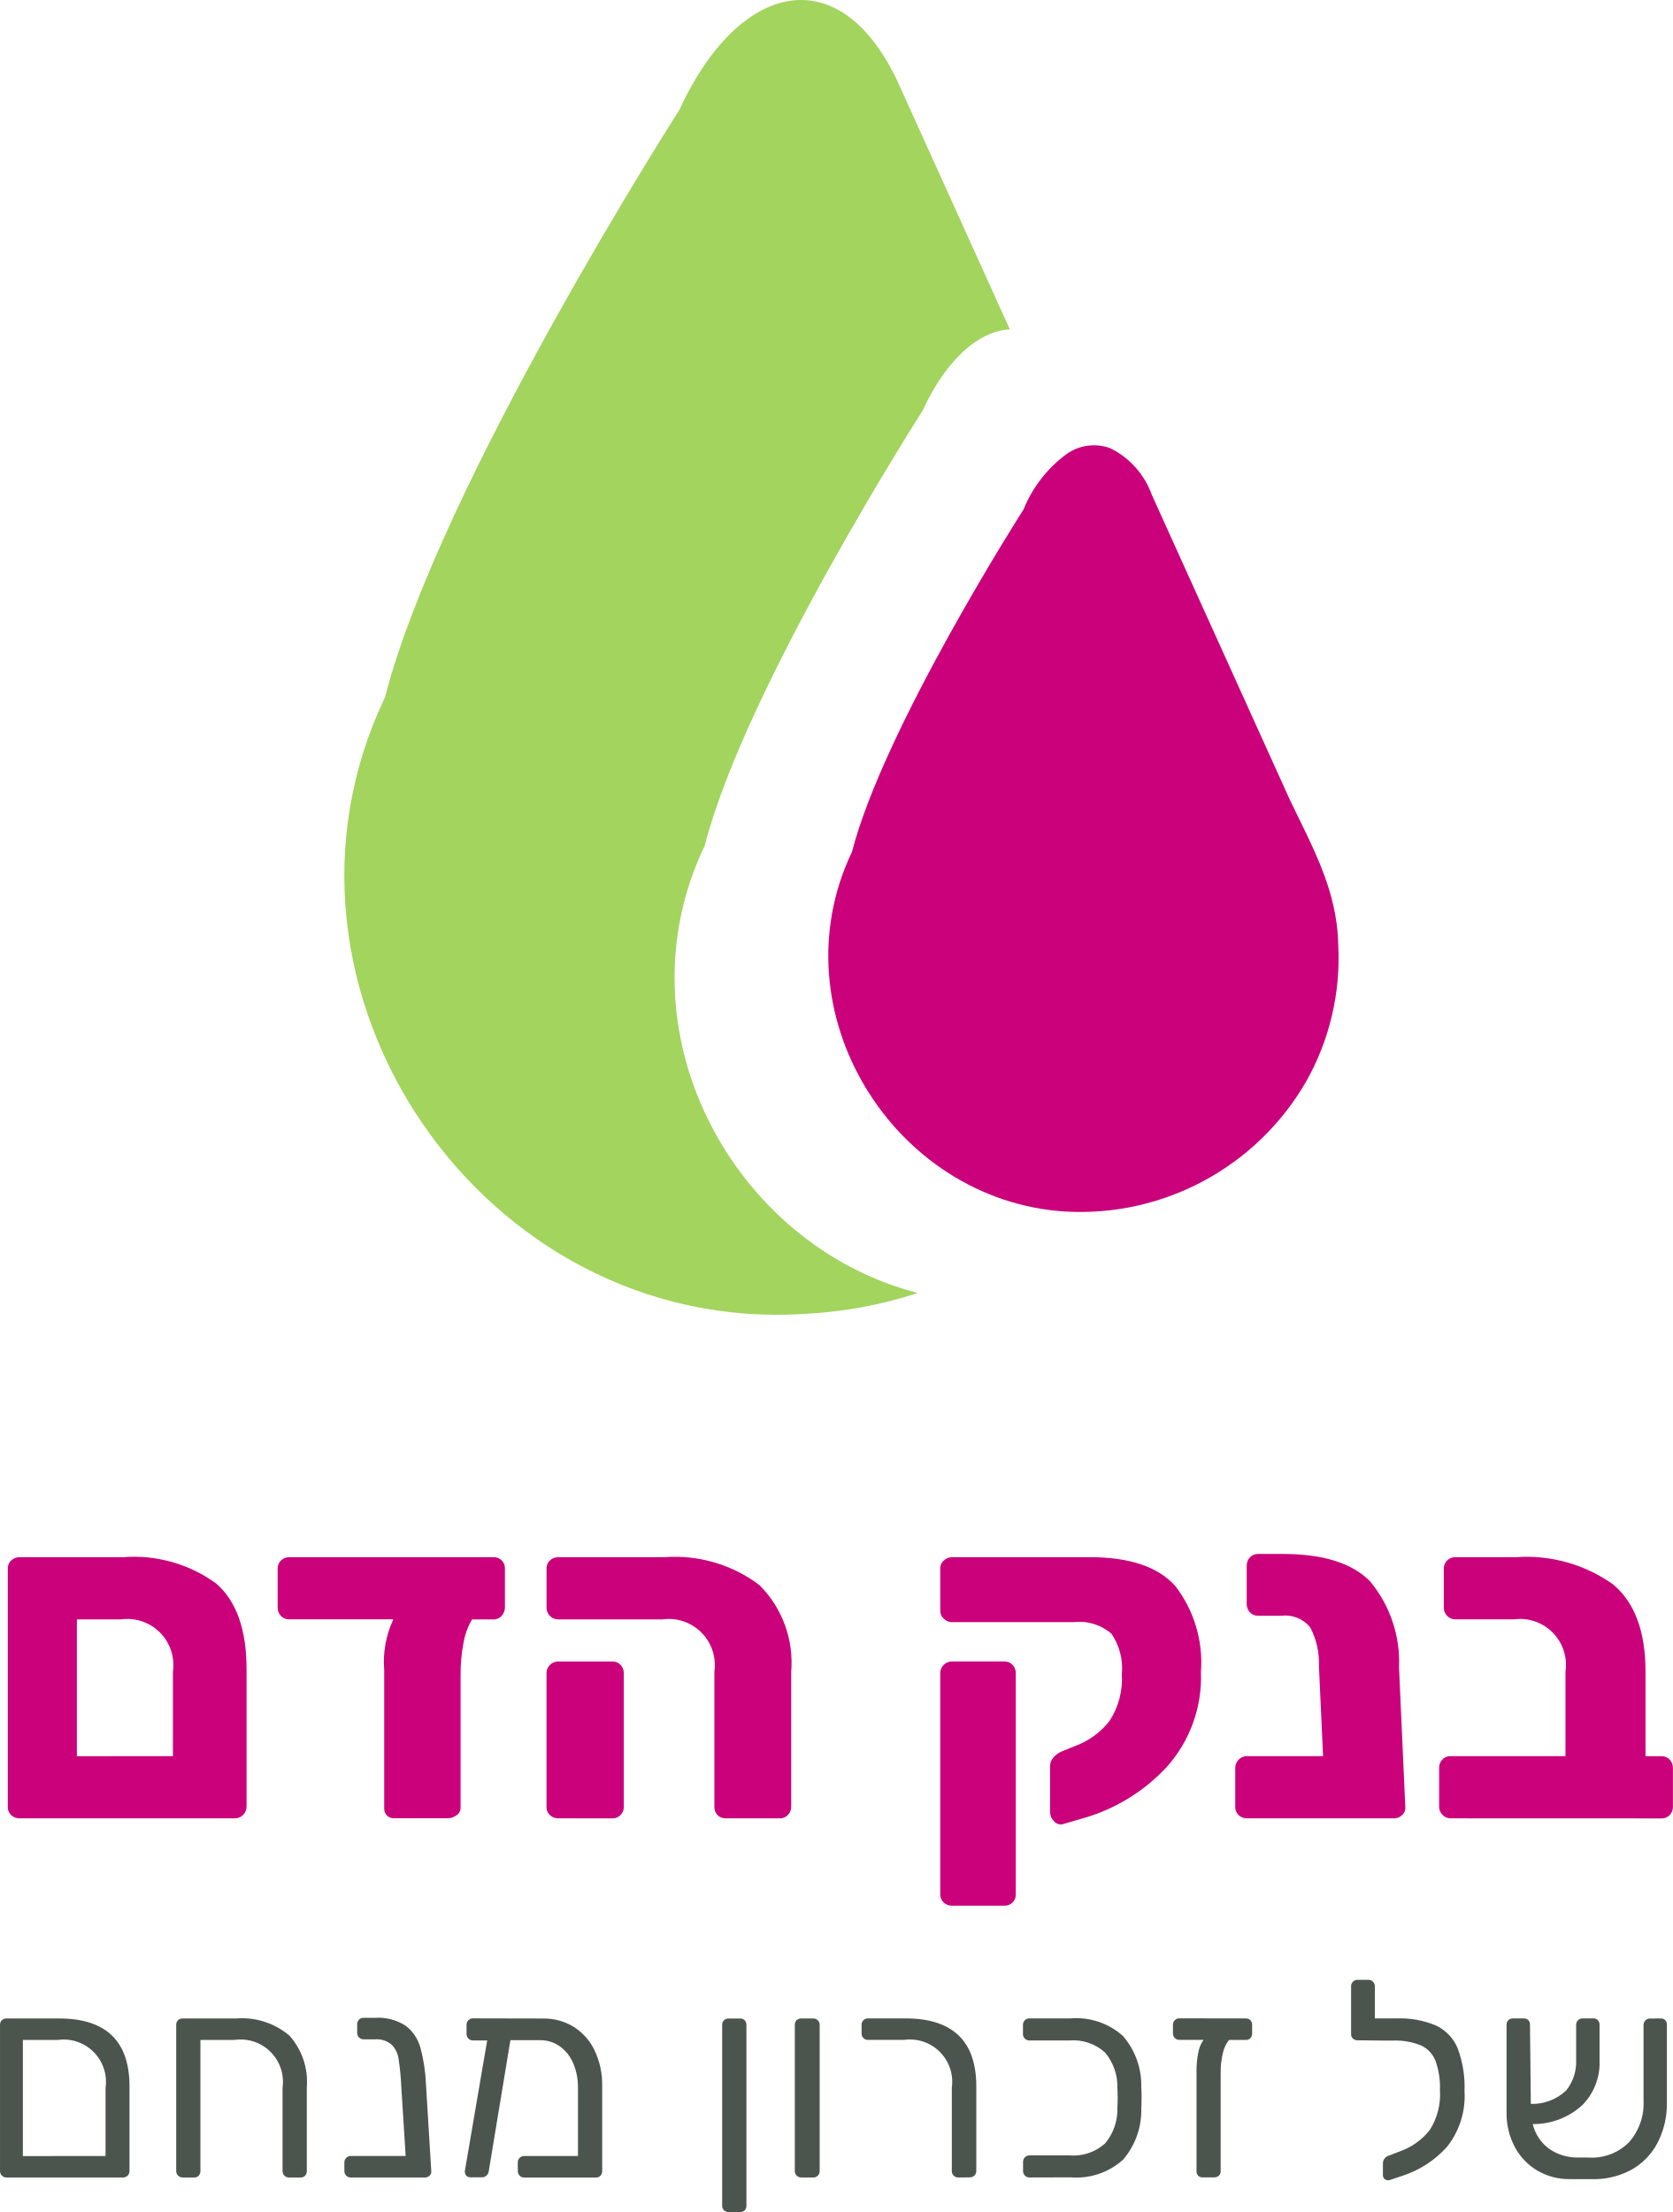
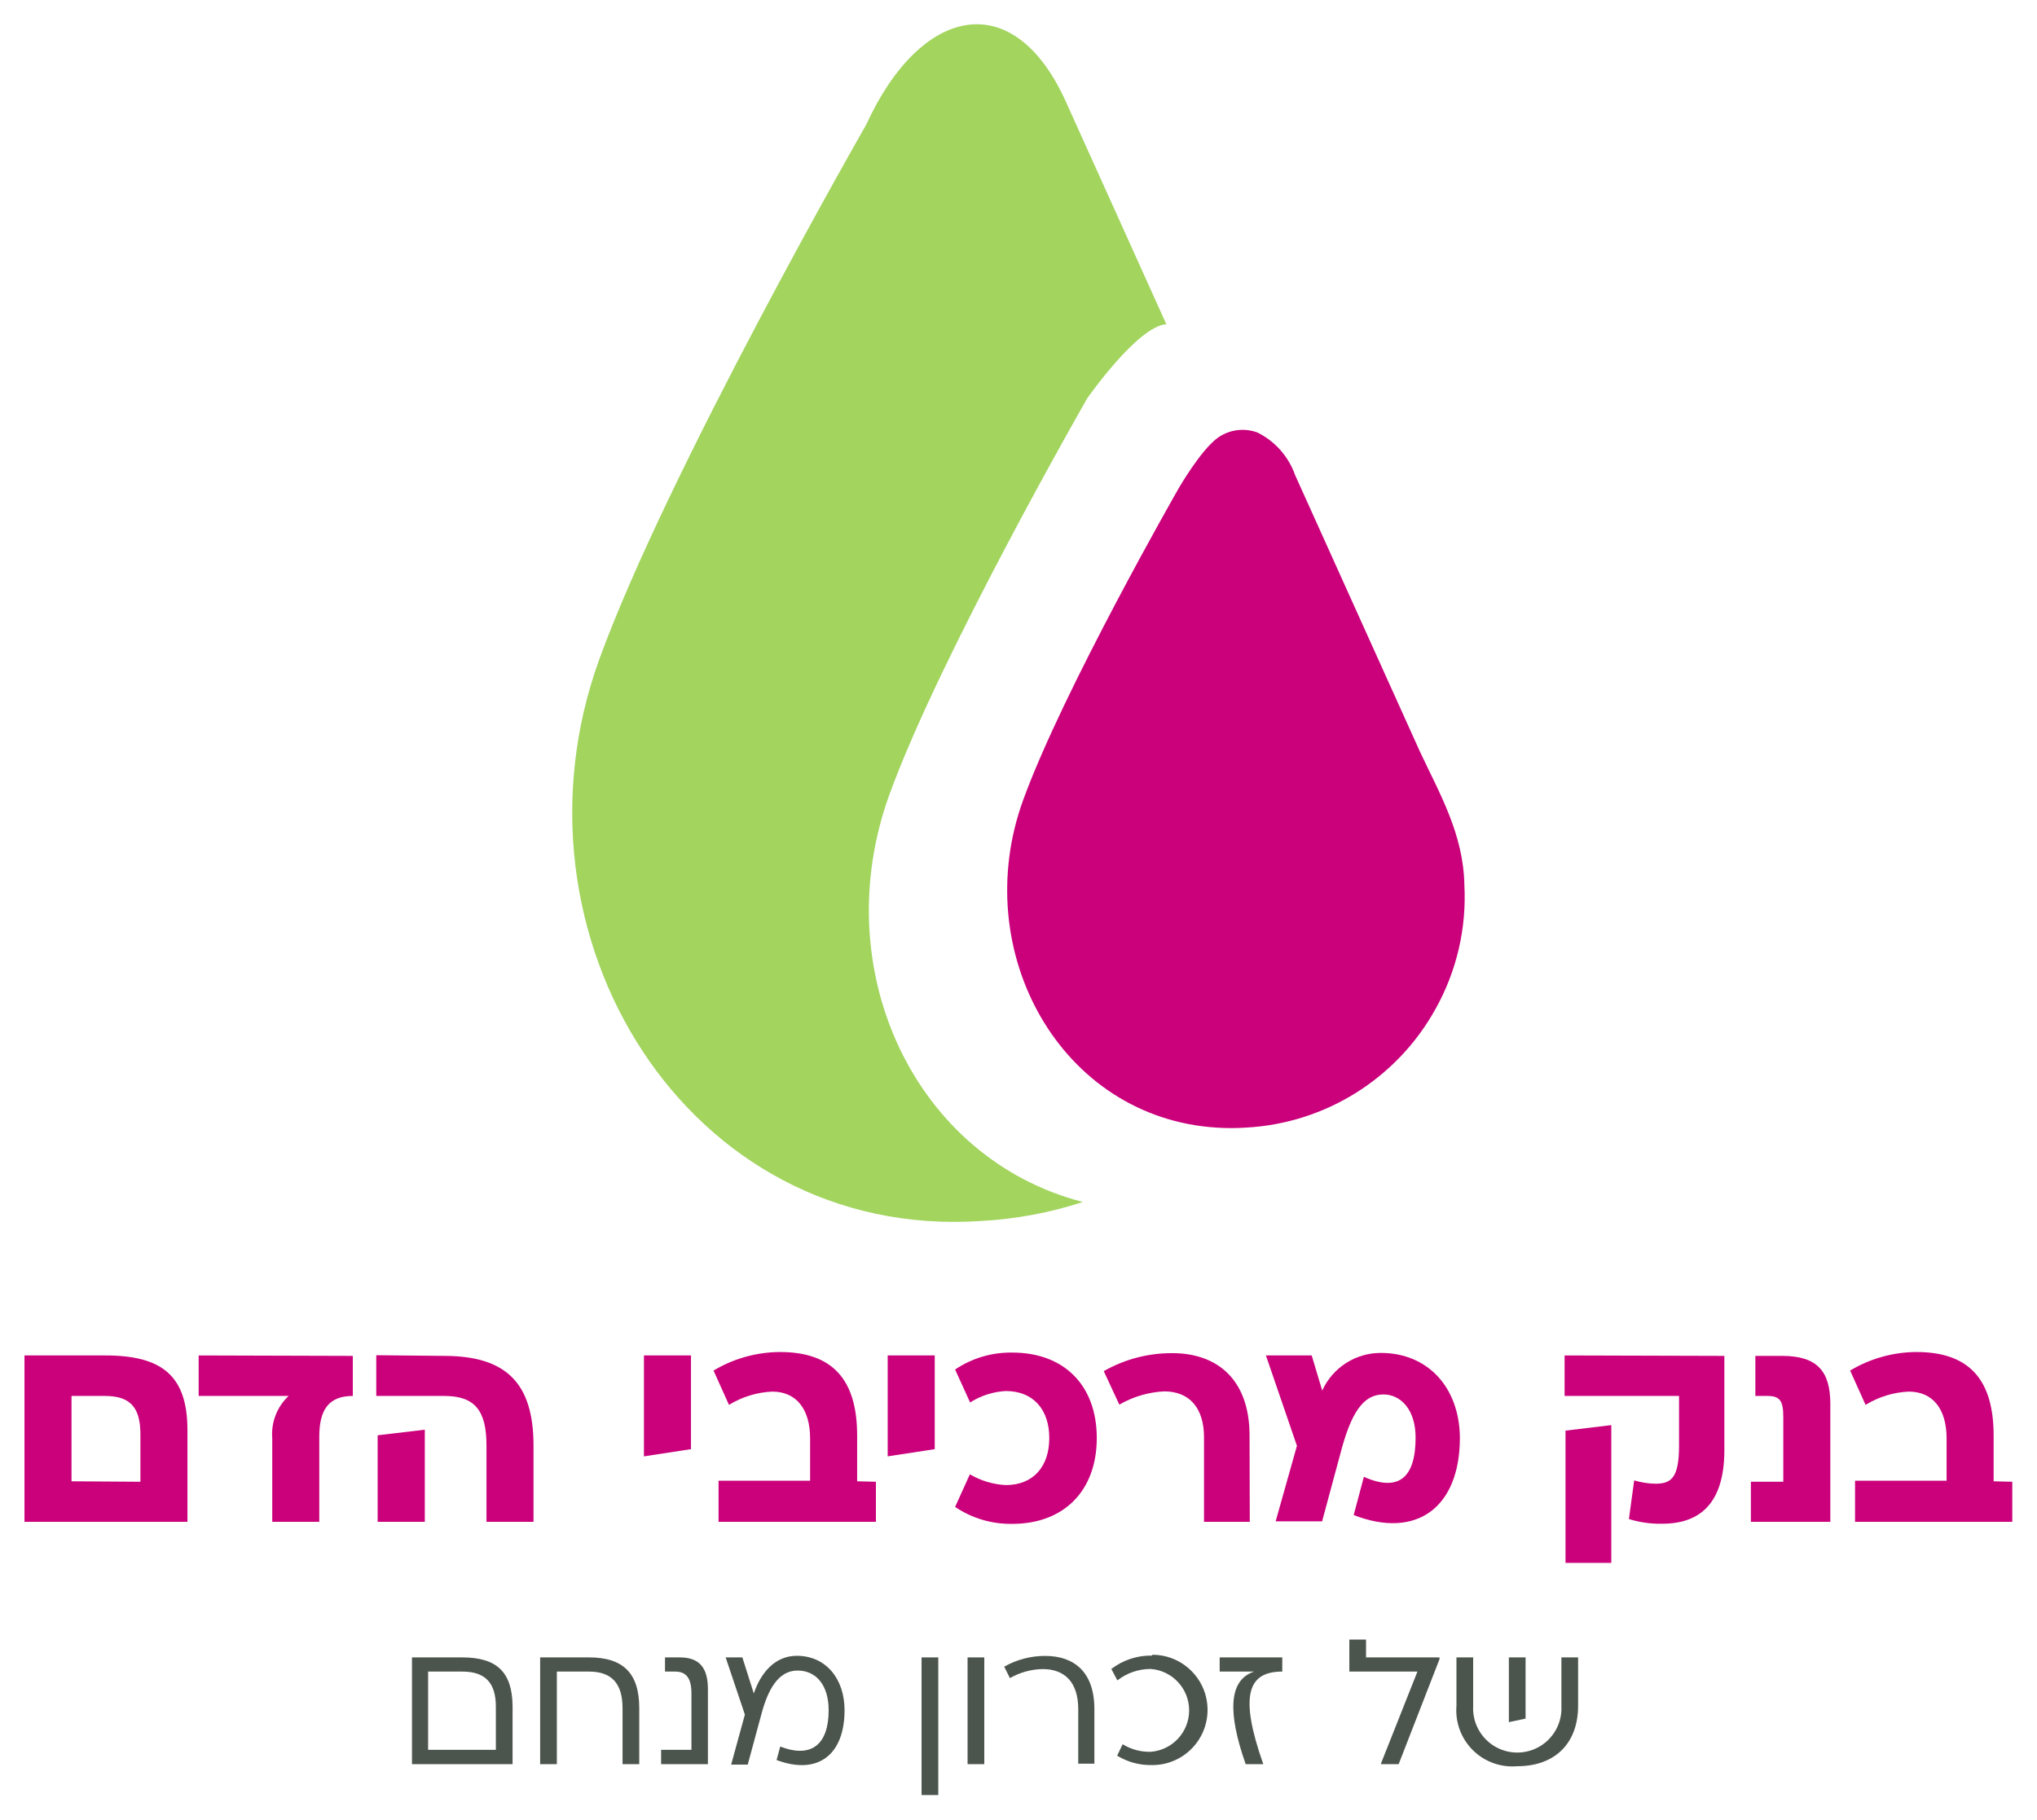
- <svg xmlns="http://www.w3.org/2000/svg" width="90.083" height="119.098" viewBox="0 0 90.083 119.098">
+ <svg xmlns="http://www.w3.org/2000/svg" viewBox="0 0 178 159">
  <defs>
-     <style>.a{fill:#cb007b;}.b{fill:#4c554d;}.c{fill:#a2d45e;}.d{clip-path:url(#a);}</style>
-     <clipPath id="a">
-       <path class="a" d="M105.311,114.791a14.046,14.046,0,0,1-12.976,7.025c-9.266-.575-15.6-10.779-11.494-19.364,1.723-6.7,9.241-18.443,9.241-18.443a6.939,6.939,0,0,1,2.287-2.958,2.545,2.545,0,0,1,2.385-.333,4.491,4.491,0,0,1,2.235,2.514l7.4,16.348c1.18,2.488,2.582,4.889,2.635,7.86A13.507,13.507,0,0,1,105.311,114.791Z" transform="translate(-79.564 -80.554)" />
-     </clipPath>
+     <style>.cls-1{fill:#4c554d;}.cls-2{fill:#a2d45e;}.cls-3{fill:#cb007b;}</style>
  </defs>
-   <g transform="translate(-96 -196.729)">
-     <g transform="translate(96 196.729)">
-       <g transform="translate(0 83.669)">
-         <path class="a" d="M-82.321-12.354a.642.642,0,0,1-.456-.172.579.579,0,0,1-.185-.443V-25.8a.579.579,0,0,1,.185-.443.642.642,0,0,1,.456-.172h5.565A7.514,7.514,0,0,1-71.744-25q1.638,1.416,1.638,4.617v7.388a.619.619,0,0,1-.185.456.619.619,0,0,1-.456.185Zm8.25-3.349v-4.556a2.481,2.481,0,0,0-2.807-2.807h-2.364V-15.7Zm17.263-10.712a.6.6,0,0,1,.443.172.6.6,0,0,1,.172.443v2.093a.656.656,0,0,1-.172.443.562.562,0,0,1-.443.2h-1.157a3.761,3.761,0,0,0-.456,1.244,8.62,8.62,0,0,0-.16,1.736V-12.9a.464.464,0,0,1-.222.382.786.786,0,0,1-.468.16h-2.881a.533.533,0,0,1-.394-.148.533.533,0,0,1-.148-.394v-7.437a5.4,5.4,0,0,1,.493-2.733h-5.615a.579.579,0,0,1-.443-.185.643.643,0,0,1-.172-.456V-25.8a.579.579,0,0,1,.185-.443.612.612,0,0,1,.431-.172ZM-44.3-12.354a.6.6,0,0,1-.443-.172.6.6,0,0,1-.172-.443v-7.289a2.481,2.481,0,0,0-2.807-2.807h-5.59a.619.619,0,0,1-.456-.185.619.619,0,0,1-.185-.456V-25.8a.579.579,0,0,1,.185-.443.642.642,0,0,1,.456-.172H-47.6a7.551,7.551,0,0,1,5.11,1.5,5.909,5.909,0,0,1,1.711,4.679v7.265a.612.612,0,0,1-.172.431.579.579,0,0,1-.443.185Zm-9.013,0a.642.642,0,0,1-.456-.172.579.579,0,0,1-.185-.443v-7.191a.619.619,0,0,1,.185-.456.619.619,0,0,1,.456-.185h2.906a.579.579,0,0,1,.443.185.642.642,0,0,1,.172.456v7.191a.612.612,0,0,1-.172.431.579.579,0,0,1-.443.185Zm27.137.32a.477.477,0,0,1-.456-.172.7.7,0,0,1-.209-.493v-2.463a.7.7,0,0,1,.172-.456,1.214,1.214,0,0,1,.443-.332l.788-.32a4.122,4.122,0,0,0,1.81-1.342,4.12,4.12,0,0,0,.653-2.5,3.314,3.314,0,0,0-.554-2.179,2.636,2.636,0,0,0-2.032-.628h-6.55a.619.619,0,0,1-.456-.185.591.591,0,0,1-.185-.431v-2.29a.536.536,0,0,1,.2-.419.656.656,0,0,1,.443-.172H-24.7q3.2,0,4.593,1.539a6.734,6.734,0,0,1,1.391,4.642,7.241,7.241,0,0,1-1.847,5.122,9.81,9.81,0,0,1-4.6,2.783Zm-5.935,4.383a.642.642,0,0,1-.456-.172.579.579,0,0,1-.185-.443V-20.161a.619.619,0,0,1,.185-.456.619.619,0,0,1,.456-.185H-29.3a.579.579,0,0,1,.443.185.642.642,0,0,1,.172.456V-8.267a.6.6,0,0,1-.172.443.6.6,0,0,1-.443.172Zm24.4-5.319a.513.513,0,0,1-.16.431.619.619,0,0,1-.456.185h-7.9a.642.642,0,0,1-.456-.172.579.579,0,0,1-.185-.443v-2.093a.619.619,0,0,1,.185-.456.619.619,0,0,1,.456-.185h4.088l-.222-4.851a4.152,4.152,0,0,0-.468-2.081,1.731,1.731,0,0,0-1.551-.628h-1.256a.579.579,0,0,1-.443-.185.643.643,0,0,1-.172-.456v-2.044a.642.642,0,0,1,.172-.456.579.579,0,0,1,.443-.185h1.33q3.226,0,4.679,1.453A6.763,6.763,0,0,1-8.05-20.481Zm2.438.616a.591.591,0,0,1-.431-.185.591.591,0,0,1-.185-.431v-2.093a.642.642,0,0,1,.172-.456.579.579,0,0,1,.443-.185H.914v-4.556a2.471,2.471,0,0,0-2.783-2.807H-5.021a.591.591,0,0,1-.431-.185.591.591,0,0,1-.185-.431V-25.8a.579.579,0,0,1,.185-.443.612.612,0,0,1,.431-.172h3.275a8.025,8.025,0,0,1,5.208,1.453q1.761,1.453,1.761,4.7V-15.7h.862a.579.579,0,0,1,.443.185.642.642,0,0,1,.172.456v2.093a.612.612,0,0,1-.172.431.579.579,0,0,1-.443.185Z" transform="translate(83.382 26.588)" />
-         <path class="b" d="M-83.4-9.237a.335.335,0,0,1-.247-.1.335.335,0,0,1-.1-.247v-7.869a.33.33,0,0,1,.1-.255.35.35,0,0,1,.247-.09h2.833q3.792,0,3.792,3.657v4.557a.335.335,0,0,1-.1.247.335.335,0,0,1-.247.1Zm5.336-1.154v-3.672a2.279,2.279,0,0,0-2.578-2.578h-1.874v6.251Zm4.152,1.154a.335.335,0,0,1-.247-.1.335.335,0,0,1-.1-.247v-7.869a.329.329,0,0,1,.1-.255.35.35,0,0,1,.247-.09h2.878a3.948,3.948,0,0,1,2.87.922,3.719,3.719,0,0,1,.937,2.766v4.527a.35.35,0,0,1-.09.247.311.311,0,0,1-.24.1h-.63a.335.335,0,0,1-.247-.1.335.335,0,0,1-.1-.247v-4.482a2.279,2.279,0,0,0-2.578-2.578h-1.844v7.06a.35.35,0,0,1-.09.247.311.311,0,0,1-.24.1Zm13.386-.345a.281.281,0,0,1-.09.247.361.361,0,0,1-.255.1h-3.987a.335.335,0,0,1-.247-.1.335.335,0,0,1-.1-.247v-.465a.335.335,0,0,1,.1-.247.335.335,0,0,1,.247-.1h2.953l-.24-3.822a14.177,14.177,0,0,0-.142-1.417,1.347,1.347,0,0,0-.375-.757,1.234,1.234,0,0,0-.892-.285h-.615a.335.335,0,0,1-.247-.1.335.335,0,0,1-.1-.247v-.465a.335.335,0,0,1,.1-.247.335.335,0,0,1,.247-.1h.615a2.714,2.714,0,0,1,1.649.427,2.219,2.219,0,0,1,.794,1.177,8.956,8.956,0,0,1,.3,1.964Zm6.011-8.214a3.085,3.085,0,0,1,1.649.442,3.04,3.04,0,0,1,1.132,1.267,4.31,4.31,0,0,1,.412,1.949v4.557a.35.35,0,0,1-.09.247.311.311,0,0,1-.24.1h-3.867a.335.335,0,0,1-.247-.1.335.335,0,0,1-.1-.247v-.465a.335.335,0,0,1,.1-.247.335.335,0,0,1,.247-.1h2.893v-3.657a3.266,3.266,0,0,0-.262-1.349,2.136,2.136,0,0,0-.727-.907,1.8,1.8,0,0,0-1.049-.322h-1.6L-57.426-9.6a.407.407,0,0,1-.12.255.347.347,0,0,1-.255.1h-.615a.278.278,0,0,1-.232-.1.342.342,0,0,1-.067-.255l1.2-7.015h-.764a.335.335,0,0,1-.247-.1.335.335,0,0,1-.1-.247v-.495a.335.335,0,0,1,.1-.247.335.335,0,0,1,.247-.1Zm10,10.418a.35.35,0,0,1-.247-.09.33.33,0,0,1-.1-.255v-9.728a.33.33,0,0,1,.1-.255.35.35,0,0,1,.247-.09h.63a.311.311,0,0,1,.24.1.35.35,0,0,1,.09.247v9.728a.35.35,0,0,1-.09.247.311.311,0,0,1-.24.1Zm3.912-1.859a.335.335,0,0,1-.247-.1.335.335,0,0,1-.1-.247v-7.869a.33.33,0,0,1,.1-.255.35.35,0,0,1,.247-.09h.645a.335.335,0,0,1,.247.1.335.335,0,0,1,.1.247v7.869a.335.335,0,0,1-.1.247.335.335,0,0,1-.247.1Zm8.454,0a.335.335,0,0,1-.247-.1.335.335,0,0,1-.1-.247v-4.482a2.279,2.279,0,0,0-2.578-2.578h-1.934a.335.335,0,0,1-.247-.1.335.335,0,0,1-.1-.247v-.465a.335.335,0,0,1,.1-.247.335.335,0,0,1,.247-.1H-35q3.822,0,3.822,3.657v4.557a.335.335,0,0,1-.1.247.335.335,0,0,1-.247.1Zm3.837,0a.335.335,0,0,1-.247-.1.335.335,0,0,1-.1-.247v-.495a.335.335,0,0,1,.1-.247.335.335,0,0,1,.247-.1h2.144a2.547,2.547,0,0,0,1.934-.652A2.866,2.866,0,0,0-23.58-13q.015-.21.015-.525t-.015-.51a2.866,2.866,0,0,0-.66-1.926,2.547,2.547,0,0,0-1.934-.652h-2.144a.335.335,0,0,1-.247-.1.335.335,0,0,1-.1-.247v-.495a.335.335,0,0,1,.1-.247.335.335,0,0,1,.247-.1H-26.1a3.763,3.763,0,0,1,2.818.944,4.066,4.066,0,0,1,.989,2.758q.015.21.015.57t-.015.585a4.066,4.066,0,0,1-.989,2.758,3.763,3.763,0,0,1-2.818.944ZM-16.655-17.8a.311.311,0,0,1,.24.1.35.35,0,0,1,.09.247v.465a.35.35,0,0,1-.09.247.311.311,0,0,1-.24.1h-.914a1.715,1.715,0,0,0-.33.7,4.344,4.344,0,0,0-.12,1.079v5.291a.3.3,0,0,1-.1.24.378.378,0,0,1-.255.09h-.615a.324.324,0,0,1-.24-.09.324.324,0,0,1-.09-.24v-5.381a4.785,4.785,0,0,1,.1-1.034,1.626,1.626,0,0,1,.277-.66h-1.3a.335.335,0,0,1-.247-.1.335.335,0,0,1-.1-.247v-.465a.335.335,0,0,1,.1-.247.335.335,0,0,1,.247-.1Zm8.079,0a5,5,0,0,1,2.173.39A2.35,2.35,0,0,1-5.248-16.17a5.963,5.963,0,0,1,.36,2.286,4.4,4.4,0,0,1-.937,2.99A5.51,5.51,0,0,1-8.276-9.312l-.63.21a.257.257,0,0,1-.1.015A.271.271,0,0,1-9.2-9.163a.269.269,0,0,1-.082-.21v-.645a.439.439,0,0,1,.33-.4l.585-.225a3.544,3.544,0,0,0,1.6-1.139,3.545,3.545,0,0,0,.555-2.158,4.224,4.224,0,0,0-.24-1.581,1.526,1.526,0,0,0-.794-.832,3.691,3.691,0,0,0-1.514-.255h-.51l-1.379-.015a.35.35,0,0,1-.247-.09.311.311,0,0,1-.1-.24v-2.578a.335.335,0,0,1,.1-.247.335.335,0,0,1,.247-.1h.585a.335.335,0,0,1,.247.1.335.335,0,0,1,.1.247V-17.8Zm14.24,0a.345.345,0,0,1,.255.09.345.345,0,0,1,.09.255v4.167a4.559,4.559,0,0,1-.517,2.211A3.516,3.516,0,0,1,4.038-9.62a4.254,4.254,0,0,1-2.151.472H.778A3.376,3.376,0,0,1-.953-9.6a3.24,3.24,0,0,1-1.222-1.267,3.837,3.837,0,0,1-.45-1.881v-4.707a.33.33,0,0,1,.1-.255.35.35,0,0,1,.247-.09h.57a.345.345,0,0,1,.255.09.345.345,0,0,1,.09.255l.045,4.257a2.651,2.651,0,0,0,1.9-.719,2.445,2.445,0,0,0,.54-1.649v-1.889a.335.335,0,0,1,.1-.247.335.335,0,0,1,.247-.1h.585a.311.311,0,0,1,.24.1.35.35,0,0,1,.09.247V-15.5a3.228,3.228,0,0,1-.922,2.361,3.884,3.884,0,0,1-2.676,1.027,2.3,2.3,0,0,0,.877,1.327,2.624,2.624,0,0,0,1.581.472h.495a2.82,2.82,0,0,0,2.218-.809,3.137,3.137,0,0,0,.794-2.248v-4.077a.335.335,0,0,1,.1-.247.335.335,0,0,1,.247-.1Z" transform="translate(83.748 42.807)" />
-       </g>
-       <g transform="translate(18.539 0)">
-         <path class="c" d="M88.119,73.142c-1.7.091-3.434,1.639-4.7,4.381,0,0-9.549,14.9-11.73,23.418-4.745,9.9,1.468,21.511,11.475,24.084a23.349,23.349,0,0,1-6.055,1.123C59.677,127.3,47,108.567,54.473,92.957,57.422,81.46,70.32,61.333,70.32,61.333,73.544,54.327,79.049,53.1,82.169,60Z" transform="translate(-52.282 -55.408)" />
-         <g class="d" transform="translate(26.06 23.97)">
-           <path class="a" d="M19.093-3948.332c4.06-3.109,3.246-4.46,7.882-2.708s6.311,3.382,9.695,2.708,4.743-1.107,6.725,2.226,4.8.215,7.272,2.044,2.378,4.125,2.282,8.243,0,48.458,0,48.458H10.729l.592-60.971A6.254,6.254,0,0,0,19.093-3948.332Z" transform="translate(-17.309 3948.307)" />
-         </g>
-       </g>
-     </g>
+   <g id="Isolation_Mode" data-name="Isolation Mode">
+     <path class="cls-1" d="M37.41,152.93v-6.84h3c2,0,2.92,1,2.92,3.06v3.78Zm3-8.08H36v9.33h8.79v-5.13C44.74,146.15,43.44,144.85,40.38,144.85Z" />
+     <path class="cls-1" d="M51.47,144.85H47.2v9.33h1.46v-8.09h2.81c2,0,2.93,1.06,2.93,3.2v4.89h1.46v-4.89C55.86,146.23,54.46,144.85,51.47,144.85Z" />
+     <path class="cls-1" d="M57.77,154.18h4.09v-6.55c0-1.85-.72-2.78-2.46-2.78H58.11v1.24H59c1,0,1.42.62,1.42,1.91v4.93H57.77Z" />
+     <path class="cls-1" d="M69.63,144.71c-1.9,0-3.14,1.46-3.76,3.29l-1-3.15H63.41l1.68,5-1.2,4.37h1.45l1.2-4.43C67.1,147.69,68,146,69.69,146s2.72,1.35,2.72,3.47c0,2.95-1.47,4.24-4.23,3.17l-.32,1.18c3.6,1.35,5.94-.45,5.94-4.35C73.8,146.67,72.13,144.71,69.63,144.71Z" />
+     <rect class="cls-1" x="80.53" y="144.85" width="1.46" height="12.03" />
+     <rect class="cls-1" x="84.55" y="144.85" width="1.46" height="9.33" />
+     <path class="cls-1" d="M95.63,149.36c0-3.24-1.78-4.64-4.29-4.64a7.22,7.22,0,0,0-3.59.94l.5,1a6,6,0,0,1,2.86-.79c1.93,0,3.11,1.15,3.11,3.51v4.76h1.41Z" />
+     <path class="cls-1" d="M100.67,144.69a5.7,5.7,0,0,0-3.56,1.17l.53,1a4.72,4.72,0,0,1,2.91-1,3.63,3.63,0,0,1,0,7.24,4.49,4.49,0,0,1-2.45-.66l-.48,1a5.6,5.6,0,0,0,3.08.82,4.82,4.82,0,0,0,0-9.64Z" />
+     <path class="cls-1" d="M112.05,146.09v-1.24h-5.47v1.24h3c-2.24.76-2.3,3.61-.73,8.09h1.54C108.26,148.14,109.06,146.09,112.05,146.09Z" />
+     <polygon class="cls-1" points="119.37 144.85 119.37 143.29 117.91 143.29 117.91 146.09 123.86 146.09 120.68 154.11 120.68 154.18 122.22 154.18 125.79 145 125.79 144.85 119.37 144.85" />
+     <path class="cls-1" d="M133.31,144.85h-1.46v5.66l1.46-.31Zm3.13,0v4.26a3.86,3.86,0,1,1-7.71,0v-4.26h-1.46v4.23a4.9,4.9,0,0,0,5.31,5.28c3.3,0,5.32-2,5.32-5.28v-4.23Z" />
+     <path class="cls-2" d="M101.92,28.34c-2.5.14-6.92,6.48-6.92,6.48S82.15,57.23,77.72,69.44c-5.53,15.25,2.16,31.8,16.9,35.61a34.62,34.62,0,0,1-8.92,1.66c-25.67,1.71-42.05-25-33.34-49.07,6-16.5,23.34-46.76,23.34-46.76C80.45.52,88.56-1.29,93.15,8.91Z" />
+     <path class="cls-3" d="M125.44,88.18a20.17,20.17,0,0,1-16.6,10.37,19.12,19.12,0,0,1-2.51,0C92.68,97.71,84.61,83.15,89.4,69.94,92.89,60.32,103,42.67,103,42.67s1.87-3.25,3.37-4.38a3.74,3.74,0,0,1,3.51-.49,6.6,6.6,0,0,1,3.29,3.72l10.91,24.17c1.73,3.68,3.8,7.23,3.88,11.62A20,20,0,0,1,125.44,88.18Z" />
+     <path class="cls-3" d="M6.25,129.46V122h2.9c2.11,0,3.12.87,3.12,3.34v4.16Zm2.95-11H2.14V133H16.38v-8C16.38,120.25,14.18,118.46,9.2,118.46Z" />
+     <path class="cls-3" d="M17.36,118.46V122h7.86a4.57,4.57,0,0,0-1.43,3.7V133H27.9v-7.44c0-2.35.82-3.56,2.93-3.56v-3.5Z" />
+     <path class="cls-3" d="M33,125.44V133h4.12v-8.05Zm-.12-7V122h5.93c2.66,0,3.7,1.24,3.7,4.33V133h4.11v-6.67c0-5.46-2.4-7.83-7.81-7.83Z" />
+     <polygon class="cls-3" points="56.27 118.46 56.27 127.28 60.38 126.65 60.38 118.46 56.27 118.46" />
+     <path class="cls-3" d="M74.9,129.46v-4c0-4.79-2.06-7.3-6.75-7.3a11.45,11.45,0,0,0-5.8,1.62l1.35,3a7.91,7.91,0,0,1,3.78-1.16c2.12,0,3.31,1.55,3.31,4.09v3.7h-8V133H76.54v-3.5Z" />
+     <polygon class="cls-3" points="77.57 118.46 77.57 127.28 81.68 126.65 81.68 118.46 77.57 118.46" />
+     <path class="cls-3" d="M88.46,118.21a8.68,8.68,0,0,0-5,1.48l1.31,2.88a6.42,6.42,0,0,1,3.12-1c2.42,0,3.8,1.64,3.8,4.11s-1.38,4.11-3.8,4.11a6.89,6.89,0,0,1-3.14-.94l-1.29,2.85a8.68,8.68,0,0,0,5,1.48c4.52,0,7.38-2.91,7.38-7.5S93,118.21,88.46,118.21Z" />
+     <path class="cls-3" d="M109.19,125.47c0-5-2.92-7.21-6.74-7.21a12,12,0,0,0-6,1.57l1.36,2.93a8.65,8.65,0,0,1,3.92-1.16c2.22,0,3.48,1.47,3.48,4V133h4Z" />
+     <path class="cls-3" d="M120.66,118.24a5.61,5.61,0,0,0-5.12,3.29l-.92-3.07h-4l2.71,7.9-1.86,6.6h4.06l1.74-6.45c1-3.6,2.15-4.64,3.63-4.64s2.8,1.3,2.8,3.77c0,3.48-1.45,4.79-4.52,3.43l-.89,3.34c5.49,2.13,9.28-.65,9.28-6.77C127.53,121.29,124.8,118.24,120.66,118.24Z" />
+     <path class="cls-3" d="M140.8,124.55l-4,.48v11.56h4Zm-4.08-6.09V122h10v4.35c0,2.81-.68,3.32-2.06,3.32a6.76,6.76,0,0,1-1.86-.29l-.46,3.38a9.33,9.33,0,0,0,2.9.41c2.81,0,5.44-1.28,5.44-6.43v-8.24Z" />
+     <path class="cls-3" d="M153,133h6.94v-10.3c0-2.87-1.16-4.2-4.21-4.2h-2.34V122h1.06c1.11,0,1.38.46,1.38,1.84v5.66H153Z" />
+     <path class="cls-3" d="M174.21,129.46v-4c0-4.79-2.05-7.3-6.74-7.3a11.4,11.4,0,0,0-5.8,1.62l1.35,3a7.87,7.87,0,0,1,3.77-1.16c2.13,0,3.31,1.55,3.31,4.09v3.7h-8V133h13.74v-3.5Z" />
  </g>
</svg>
